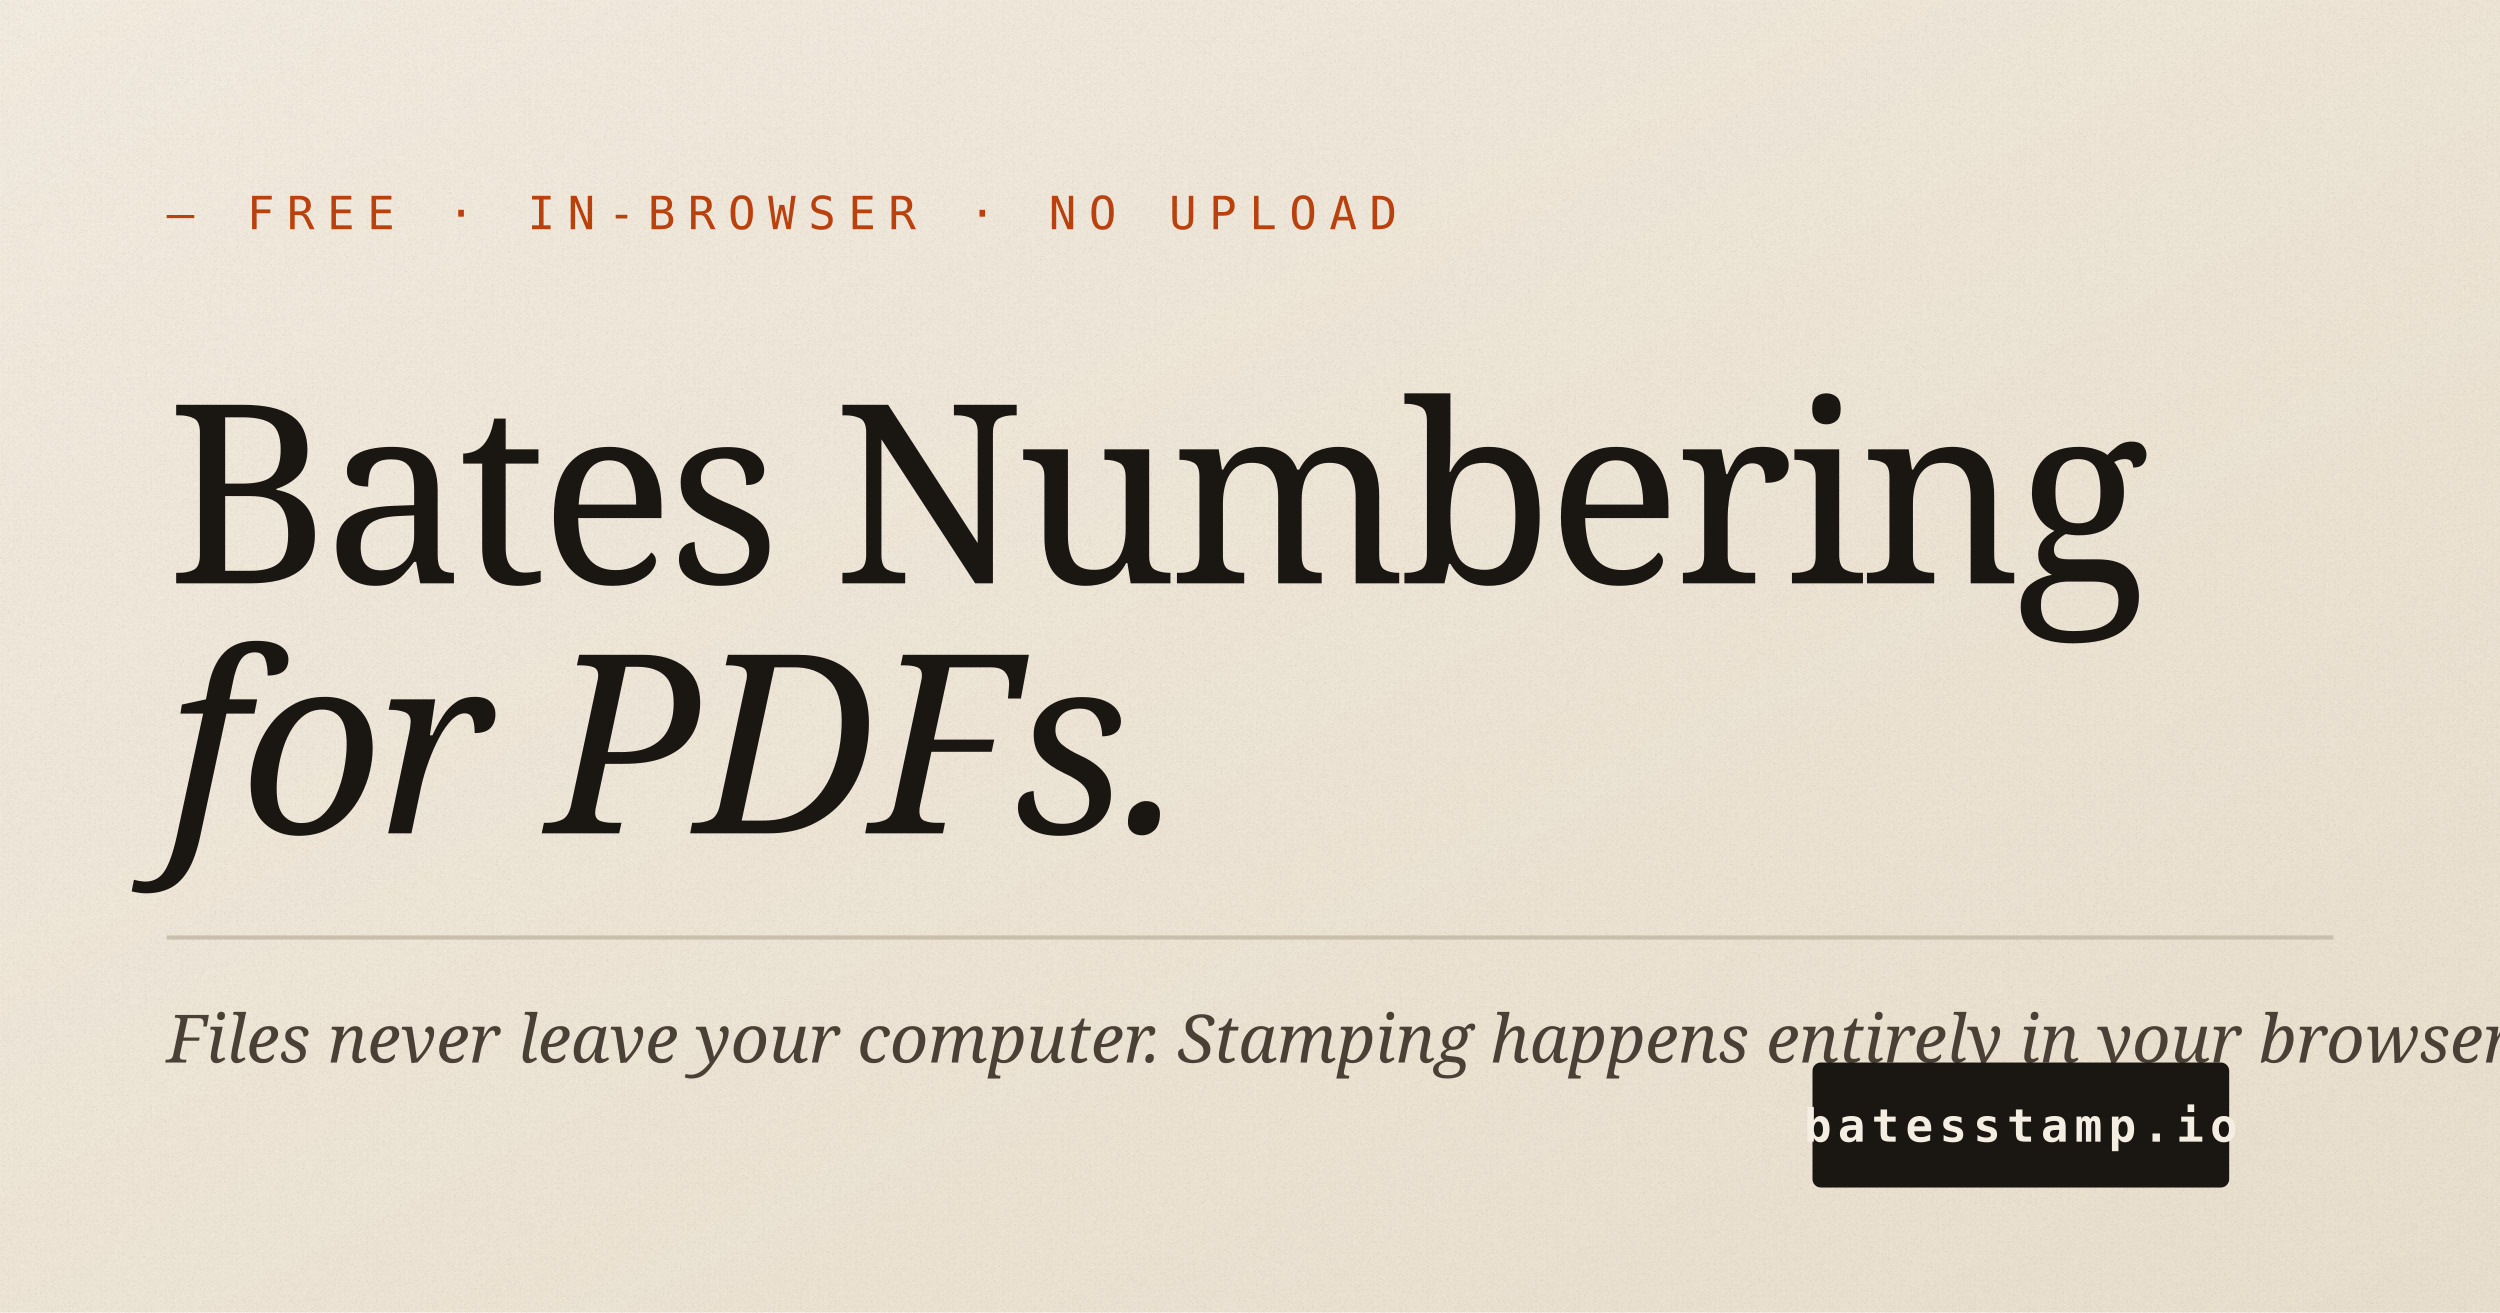
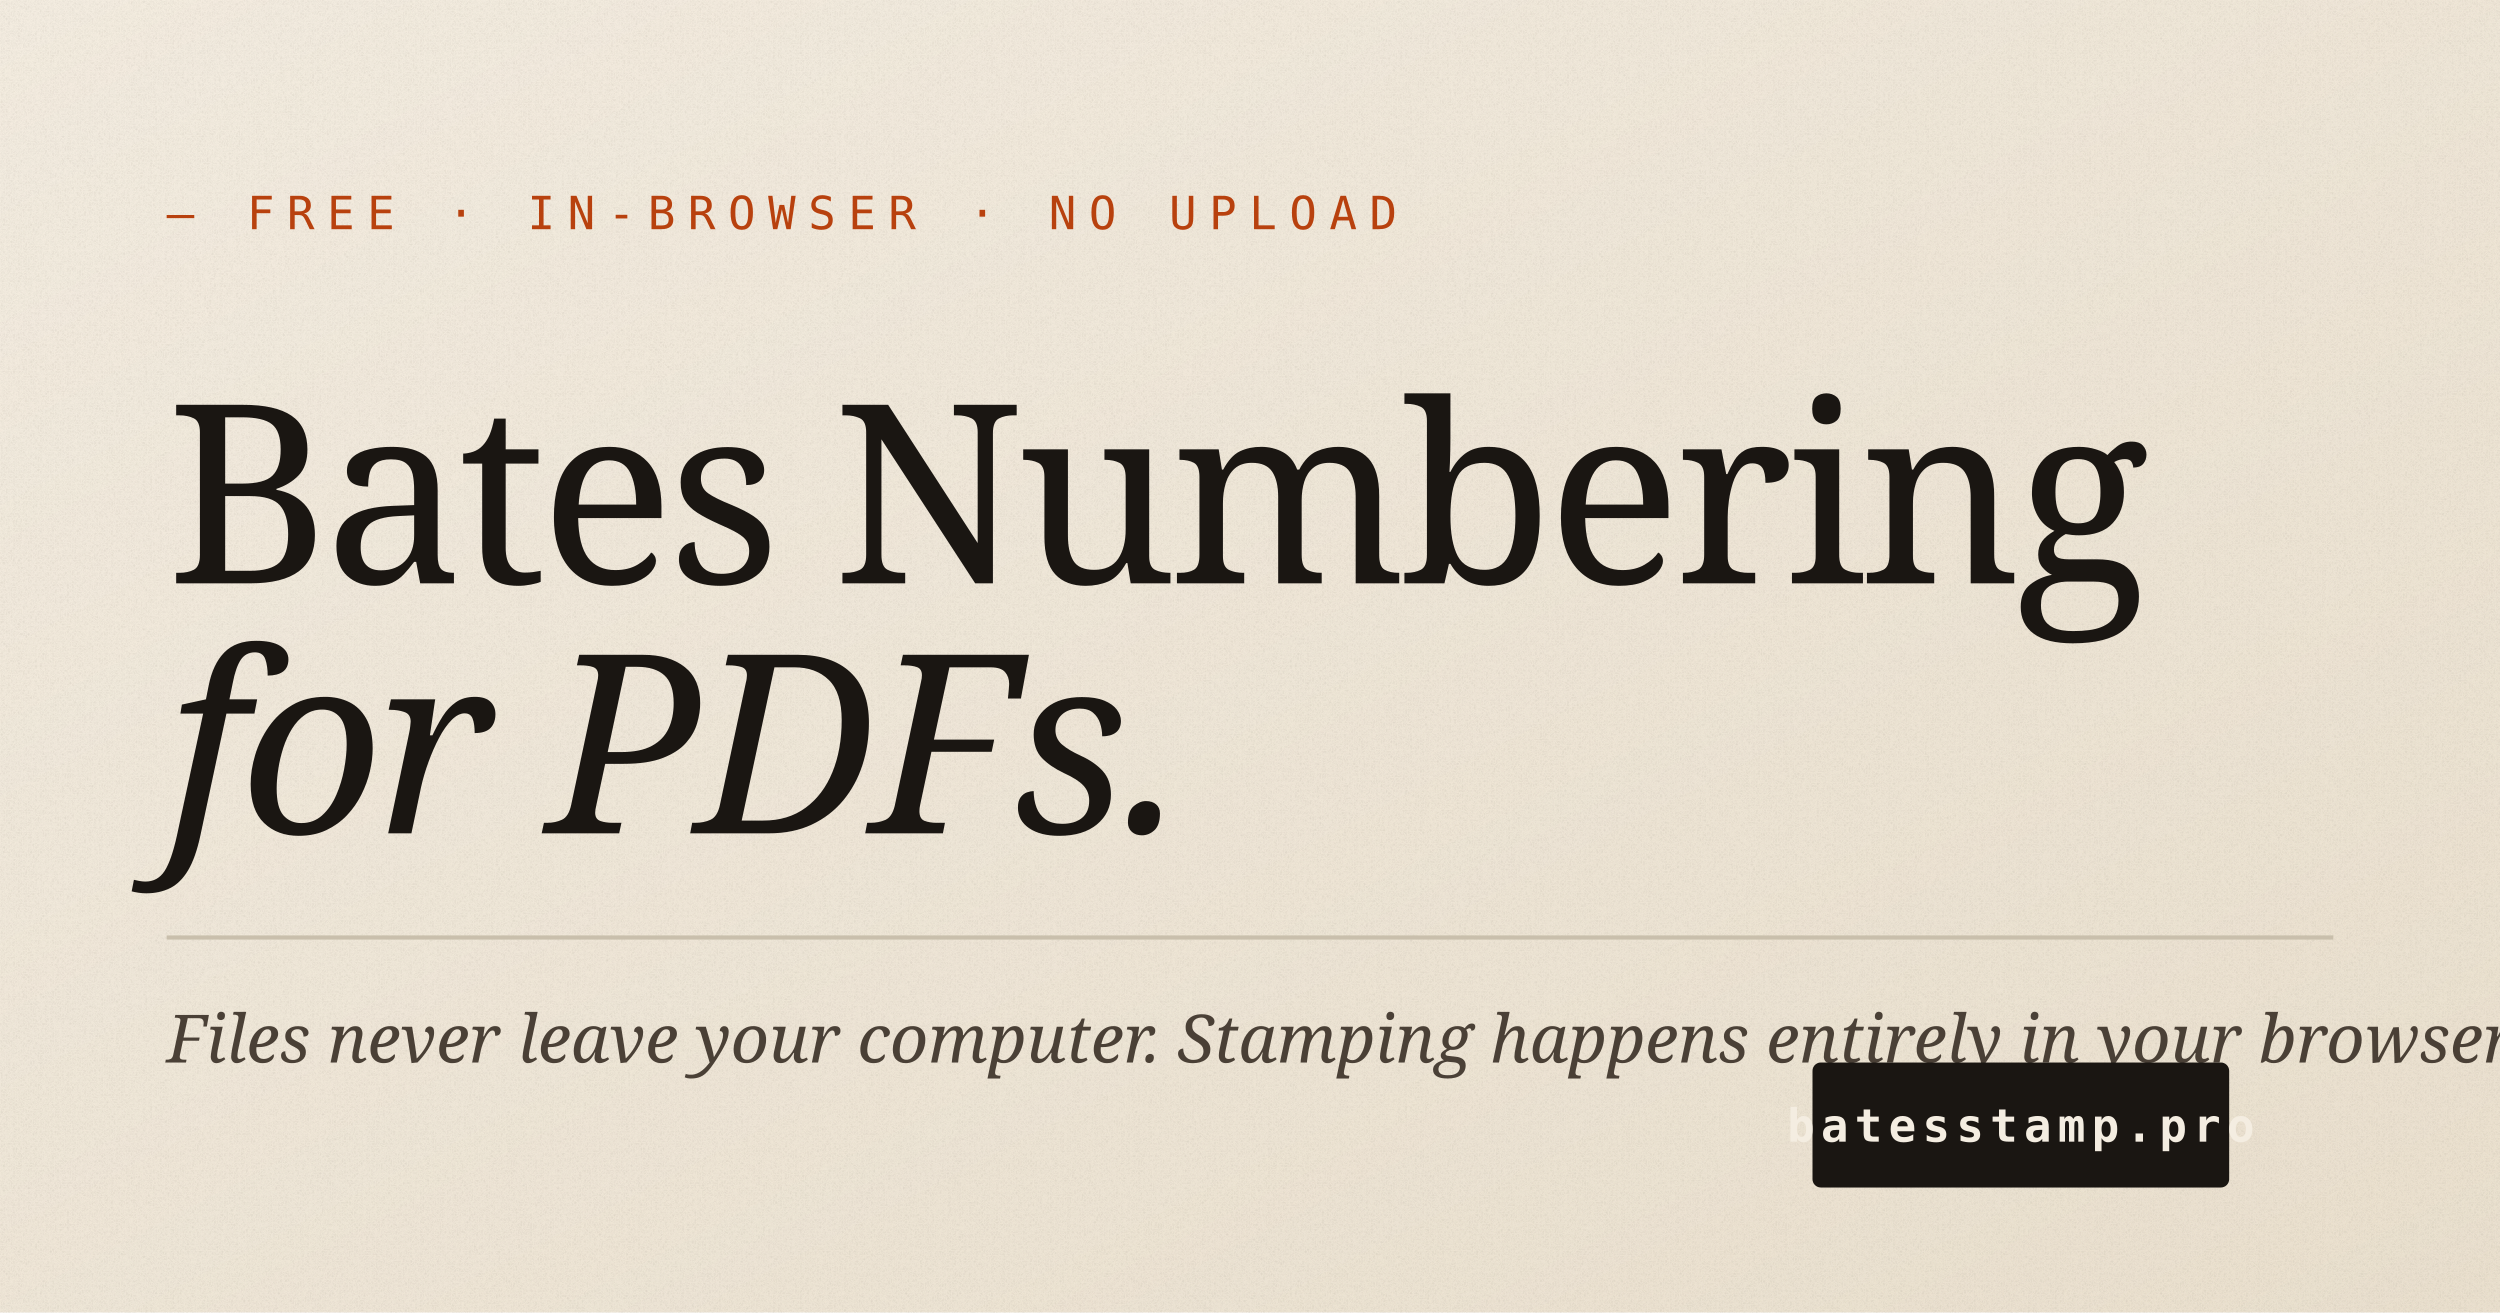
<svg xmlns="http://www.w3.org/2000/svg" viewBox="0 0 1200 630" font-family="Georgia, serif">
  <defs>
    <linearGradient id="bg" x1="0" y1="0" x2="1" y2="1">
      <stop offset="0%" stop-color="#f4ede1" />
      <stop offset="100%" stop-color="#ebe1cf" />
    </linearGradient>
    <filter id="noise">
      <feTurbulence baseFrequency="0.85" numOctaves="2" stitchTiles="stitch" />
      <feColorMatrix values="0 0 0 0 0.1 0 0 0 0 0.08 0 0 0 0 0.06 0 0 0 0.4 0" />
    </filter>
  </defs>
  <rect width="1200" height="630" fill="url(#bg)" />
  <rect width="1200" height="630" filter="url(#noise)" opacity="0.3" />
  <text x="80" y="110" font-family="ui-monospace, Menlo, monospace" font-size="22" letter-spacing="6" fill="#b8410e" font-weight="500">— FREE · IN-BROWSER · NO UPLOAD</text>
  <text x="80" y="280" font-size="120" fill="#1a1612" font-weight="500" letter-spacing="-3">Bates Numbering</text>
  <text x="80" y="400" font-size="120" fill="#1a1612" font-style="italic" font-weight="500" letter-spacing="-3">for PDFs.</text>
  <line x1="80" y1="450" x2="1120" y2="450" stroke="#c9bfac" stroke-width="2" />
  <text x="80" y="510" font-size="32" fill="#4a4036" font-style="italic">Files never leave your computer. Stamping happens entirely in your browser.</text>
  <g transform="translate(960 540)">
    <rect x="-90" y="-30" width="200" height="60" rx="4" fill="#1a1612" />
-     <text x="10" y="8" font-family="ui-monospace, Menlo, monospace" font-size="22" font-weight="700" fill="#f4ede1" text-anchor="middle" letter-spacing="3">batesstamp.io</text>
+     <text x="10" y="8" font-family="ui-monospace, Menlo, monospace" font-size="22" font-weight="700" fill="#f4ede1" text-anchor="middle" letter-spacing="3">batesstamp.pro</text>
  </g>
</svg>
